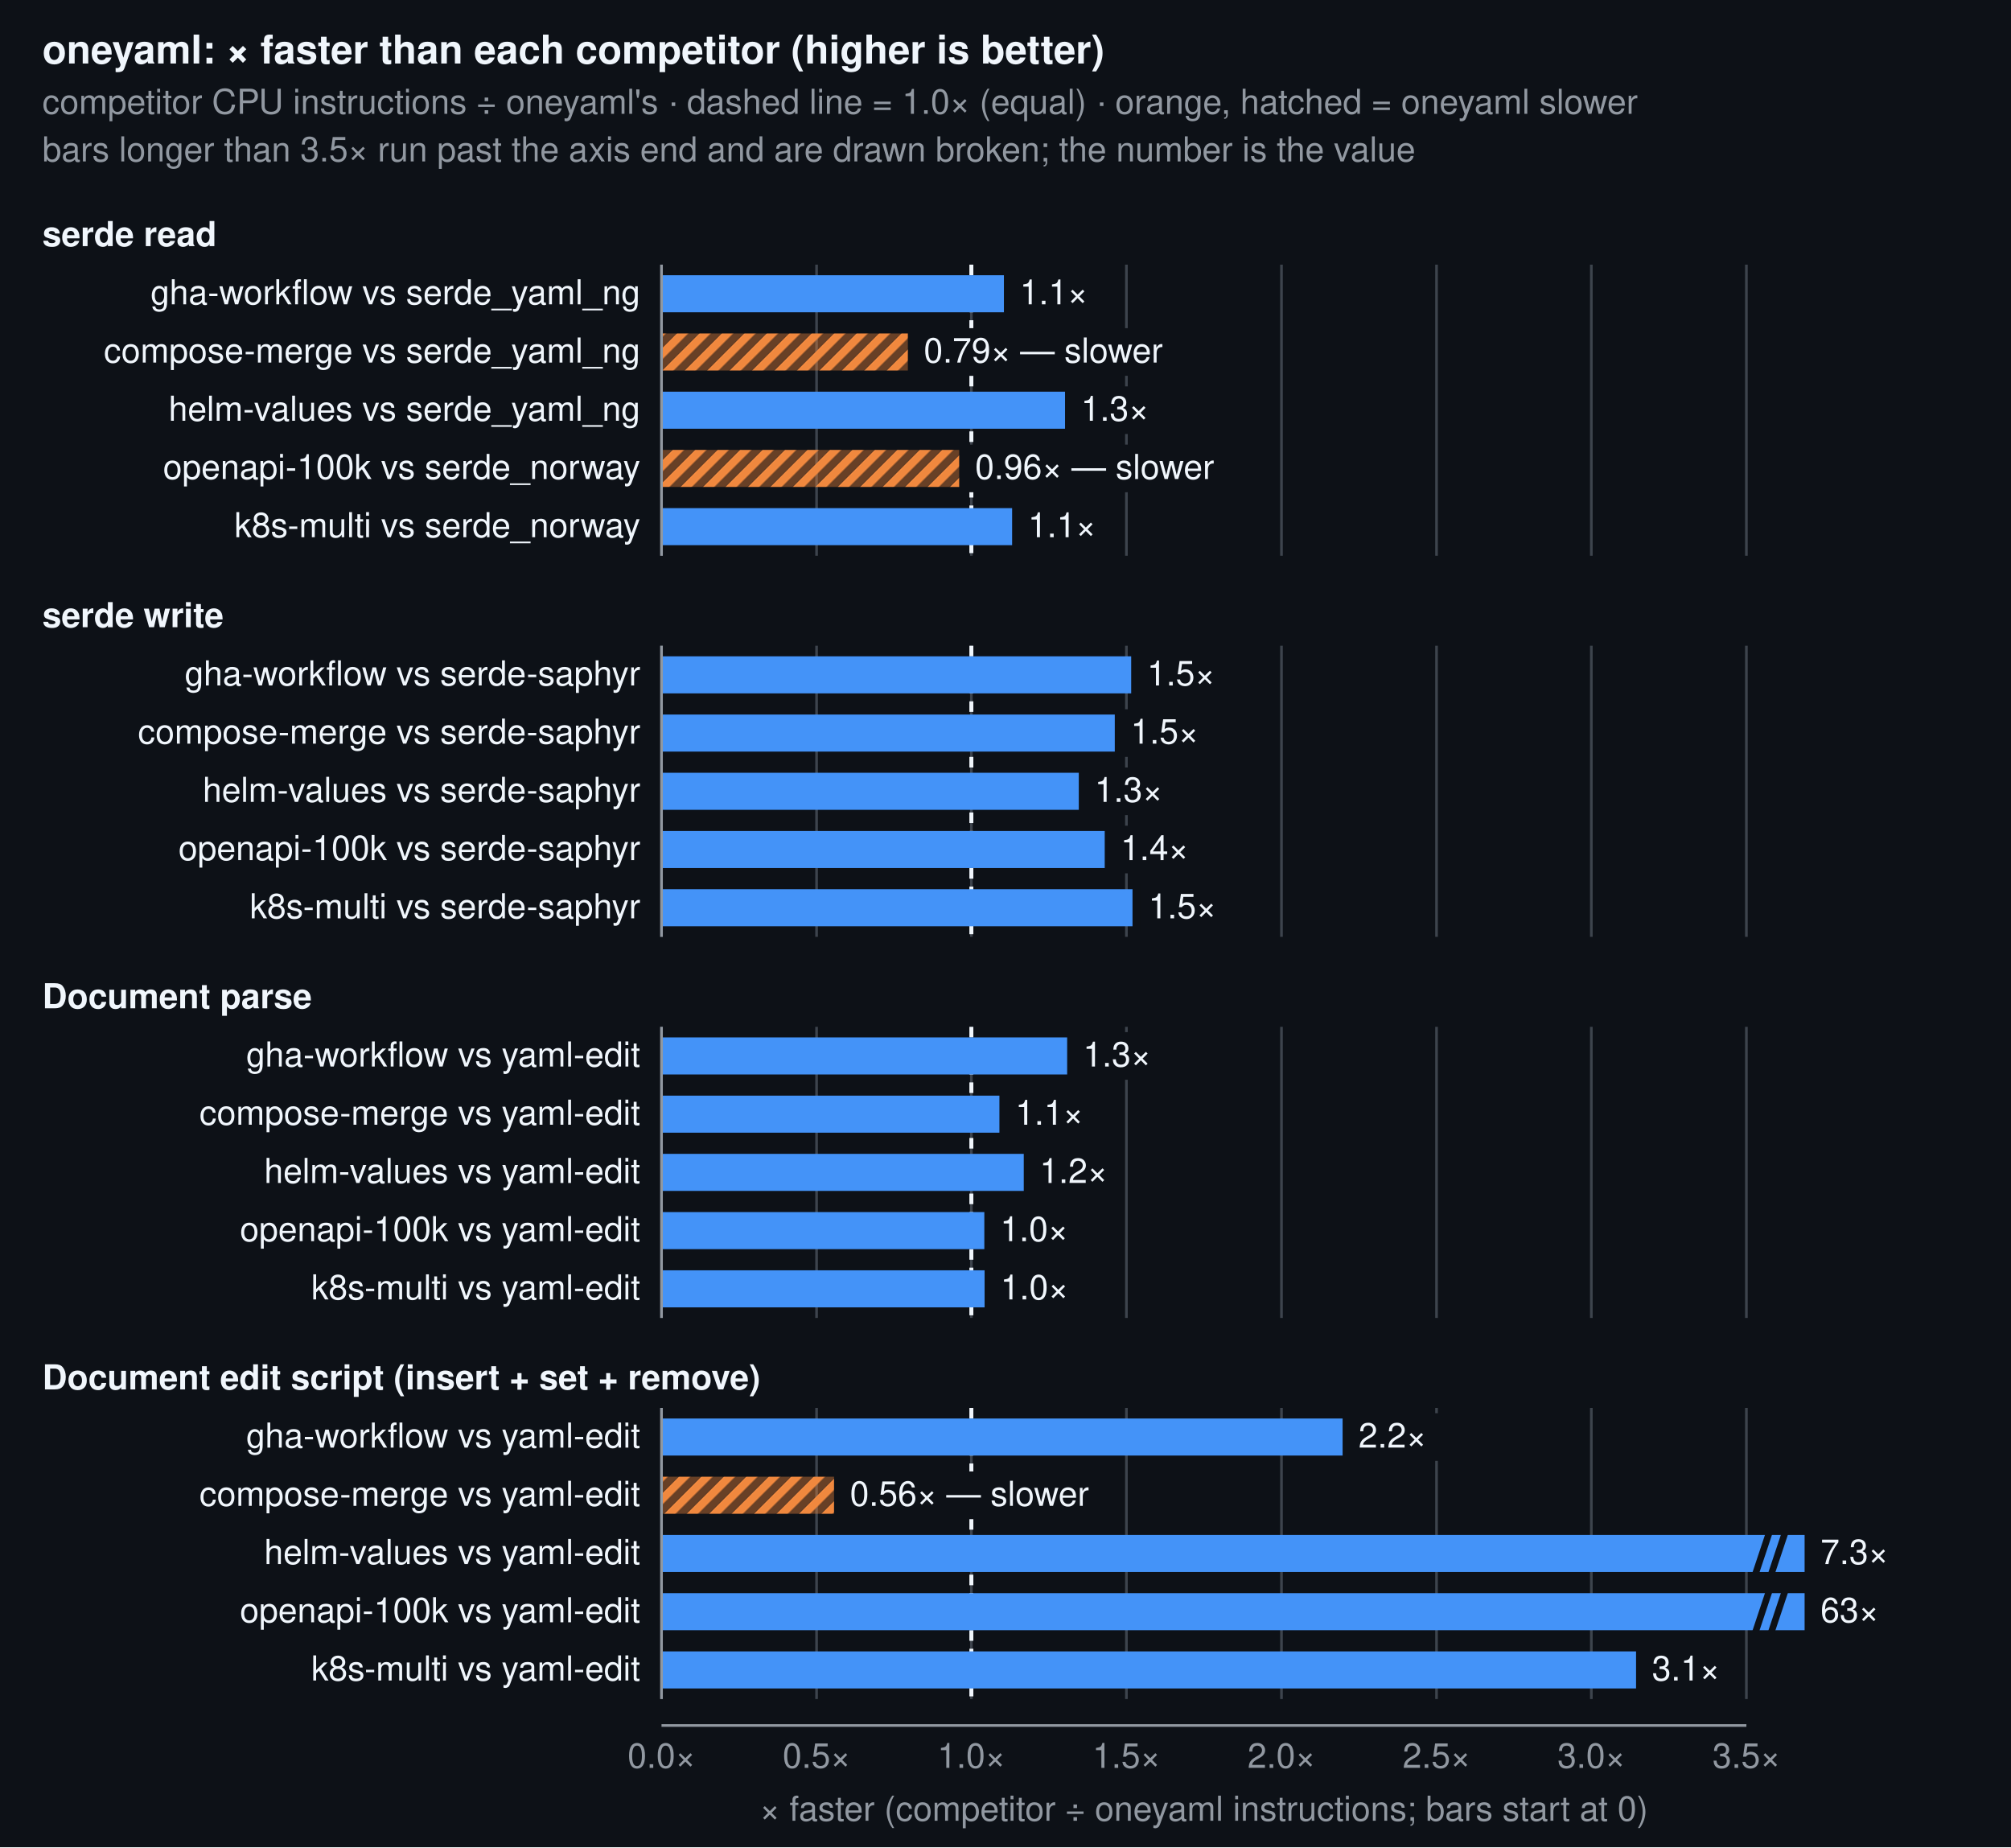
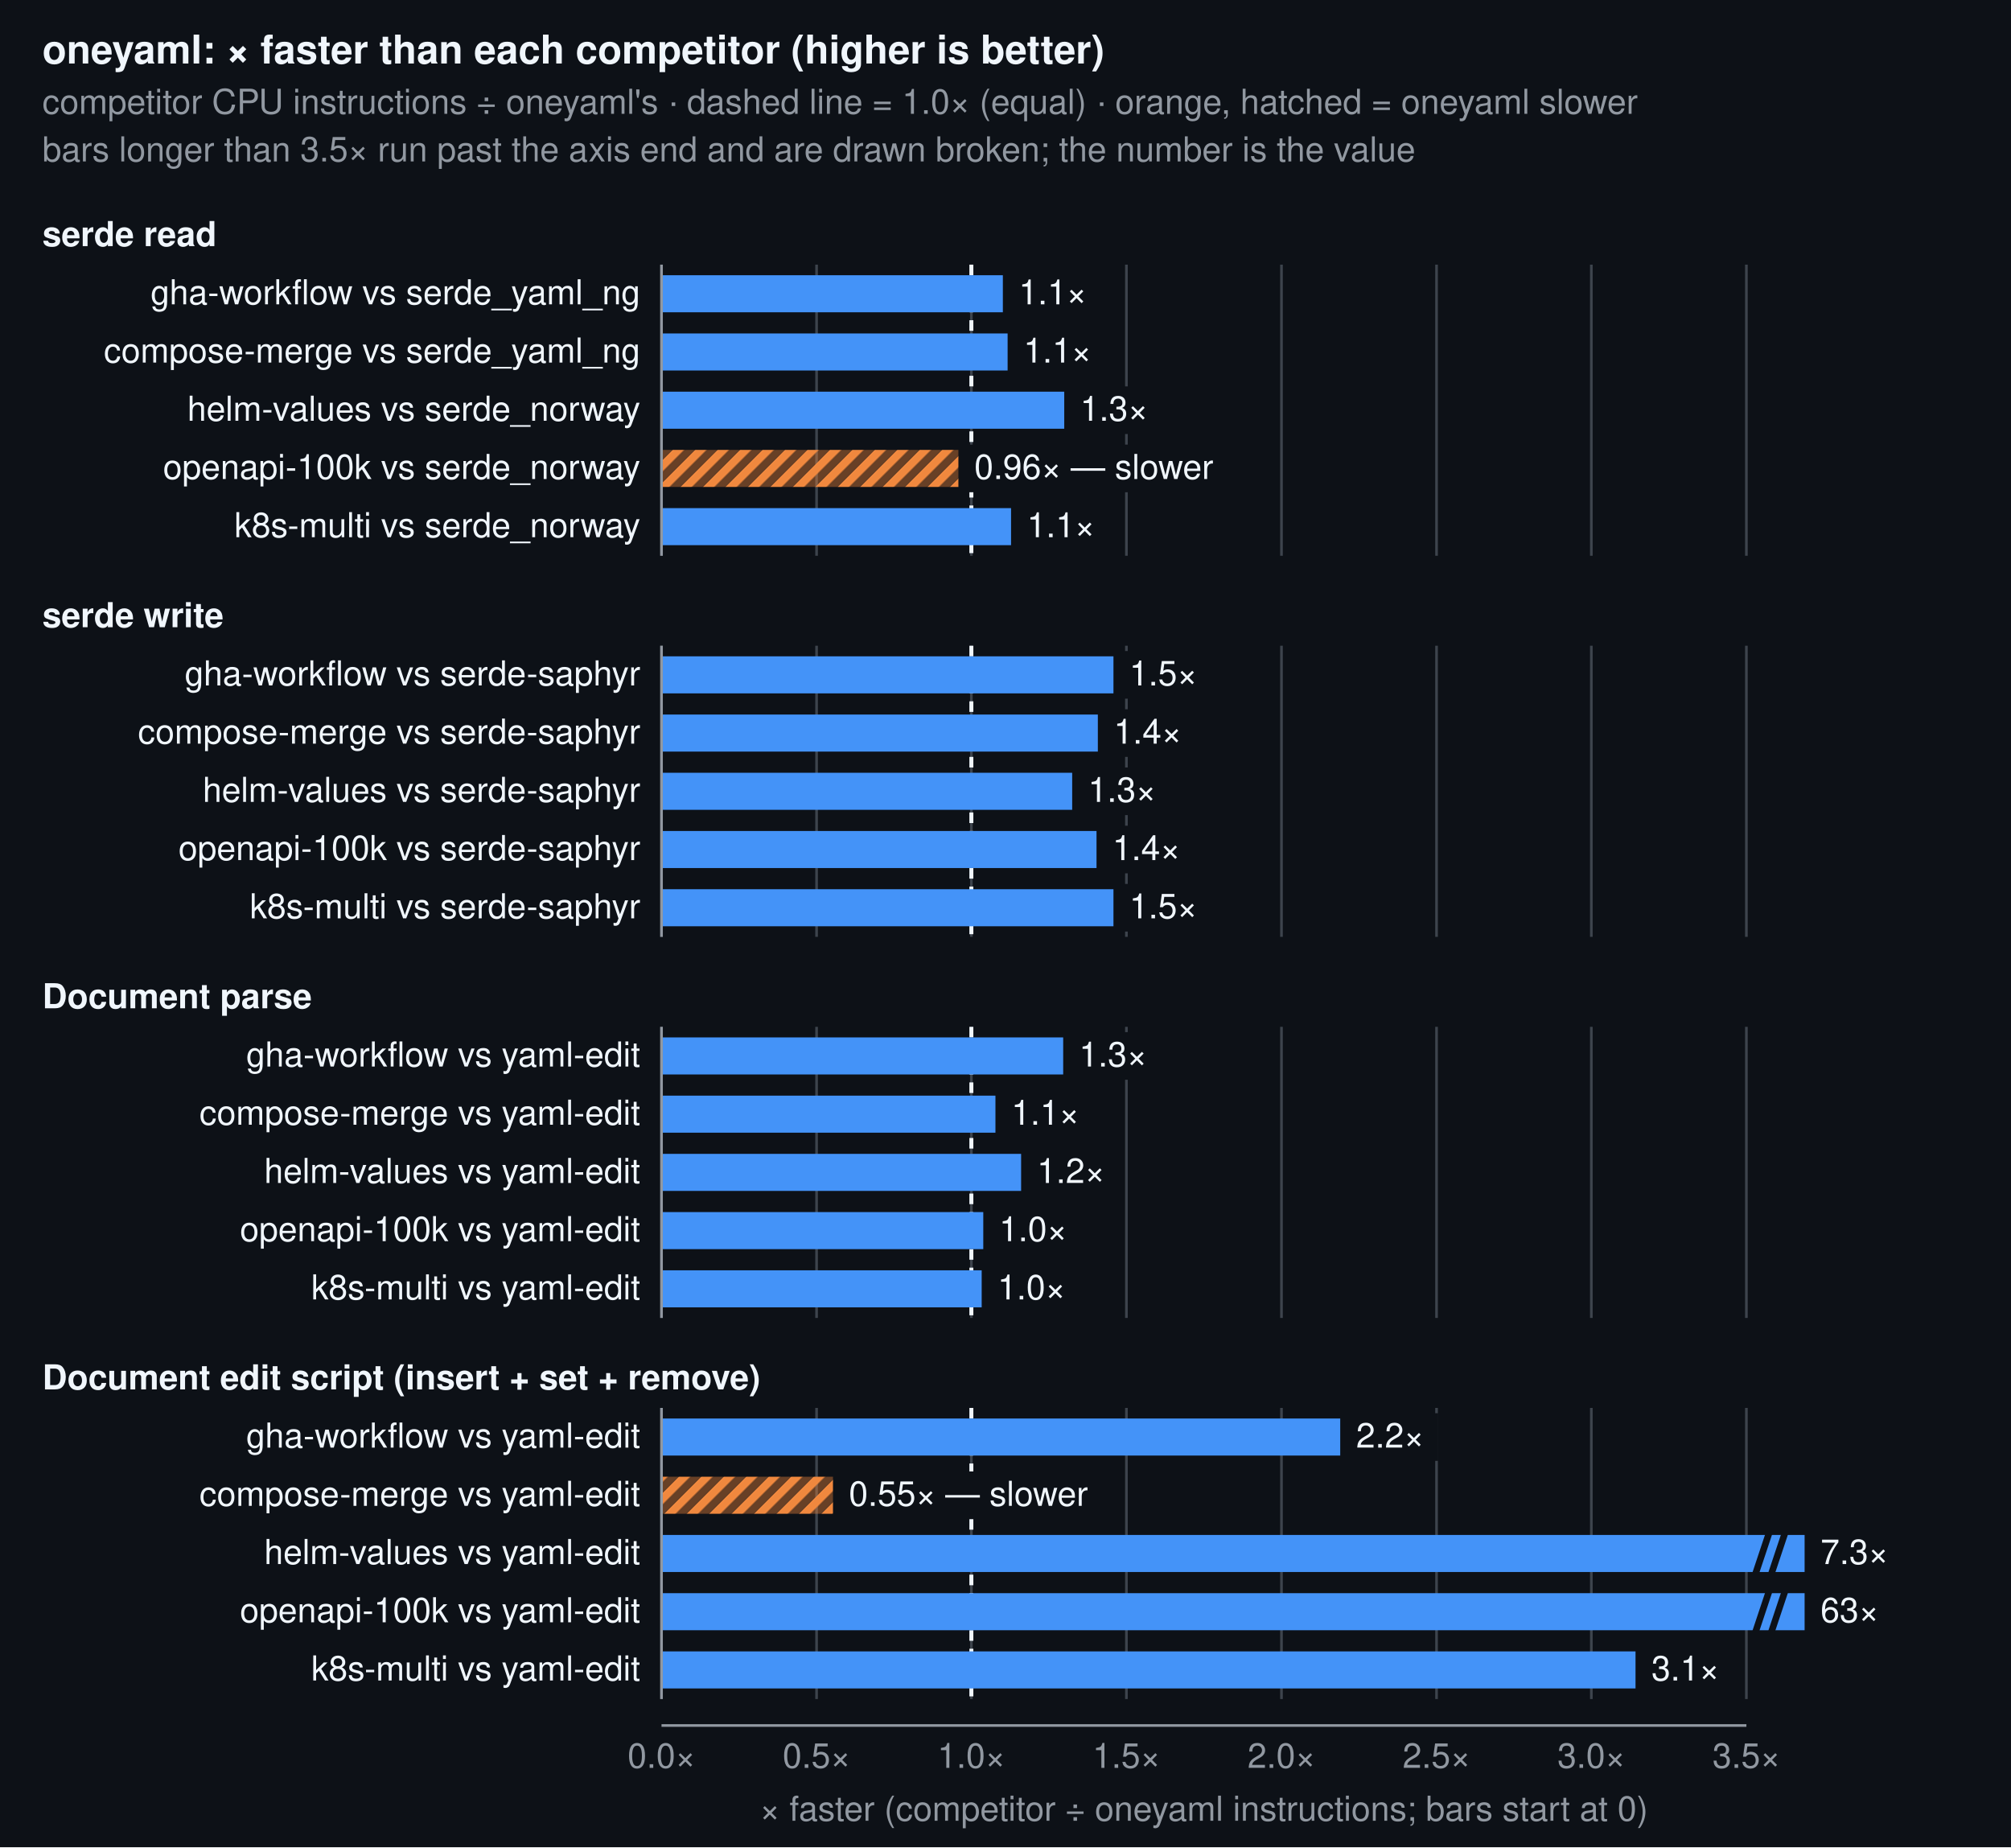
<svg xmlns="http://www.w3.org/2000/svg" width="760" height="698" viewBox="0 0 760 698" role="img" aria-labelledby="title desc" font-family="system-ui, -apple-system, 'Segoe UI', Helvetica, Arial, sans-serif" font-size="13">
  <defs>
    <pattern id="slower" width="6" height="6" patternUnits="userSpaceOnUse" patternTransform="rotate(45)">
      <rect width="6" height="6" fill="#f0883e" fill-opacity="0.4" />
      <rect width="3" height="6" fill="#f0883e" />
    </pattern>
  </defs>
  <rect width="100%" height="100%" fill="#0d1117" />
  <text x="16" y="24" fill="#f0f6fc" font-size="15" font-weight="600">oneyaml: × faster than each competitor (higher is better)</text>
  <text x="16" y="43" fill="#9198a1">competitor CPU instructions ÷ oneyaml's · dashed line = 1.0× (equal) · orange, hatched = oneyaml slower</text>
  <text x="16" y="61" fill="#9198a1">bars longer than 3.5× run past the axis end and are drawn broken; the number is the value</text>
  <text x="250.0" y="668.0" fill="#9198a1" text-anchor="middle">0.0×</text>
  <text x="308.6" y="668.0" fill="#9198a1" text-anchor="middle">0.5×</text>
  <text x="367.1" y="668.0" fill="#9198a1" text-anchor="middle">1.0×</text>
  <text x="425.7" y="668.0" fill="#9198a1" text-anchor="middle">1.5×</text>
  <text x="484.3" y="668.0" fill="#9198a1" text-anchor="middle">2.0×</text>
  <text x="542.9" y="668.0" fill="#9198a1" text-anchor="middle">2.5×</text>
  <text x="601.4" y="668.0" fill="#9198a1" text-anchor="middle">3.0×</text>
  <text x="660.0" y="668.0" fill="#9198a1" text-anchor="middle">3.5×</text>
  <text x="455.0" y="688.0" fill="#9198a1" text-anchor="middle">× faster (competitor ÷ oneyaml instructions; bars start at 0)</text>
  <text x="16" y="93.0" fill="#f0f6fc" font-weight="600">serde read</text>
  <line x1="250.0" y1="100.0" x2="250.0" y2="210.0" stroke="#3d444d" stroke-width="1" />
  <line x1="308.6" y1="100.0" x2="308.6" y2="210.0" stroke="#3d444d" stroke-width="1" />
  <line x1="367.1" y1="100.0" x2="367.1" y2="210.0" stroke="#3d444d" stroke-width="1" />
  <line x1="425.7" y1="100.0" x2="425.7" y2="210.0" stroke="#3d444d" stroke-width="1" />
  <line x1="484.3" y1="100.0" x2="484.3" y2="210.0" stroke="#3d444d" stroke-width="1" />
  <line x1="542.9" y1="100.0" x2="542.9" y2="210.0" stroke="#3d444d" stroke-width="1" />
  <line x1="601.4" y1="100.0" x2="601.4" y2="210.0" stroke="#3d444d" stroke-width="1" />
  <line x1="660.0" y1="100.0" x2="660.0" y2="210.0" stroke="#3d444d" stroke-width="1" />
  <line x1="367.1" y1="100.0" x2="367.1" y2="210.0" stroke="#f0f6fc" stroke-width="1.5" stroke-dasharray="4 3" />
  <text x="242.0" y="115.0" fill="#f0f6fc" text-anchor="end">gha-workflow vs serde_yaml_ng</text>
-   <rect x="250.0" y="104.0" width="129.4" height="14.0" fill="#4493f8" />
-   <rect x="382.4" y="102.0" width="34.0" height="18.0" fill="#0d1117" />
-   <text x="385.4" y="115.0" fill="#f0f6fc" stroke="#0d1117" stroke-width="4" paint-order="stroke">1.1×</text>
+   <rect x="250.0" y="104.0" width="129.0" height="14.0" fill="#4493f8" />
+   <rect x="382.0" y="102.0" width="34.0" height="18.0" fill="#0d1117" />
+   <text x="385.0" y="115.0" fill="#f0f6fc" stroke="#0d1117" stroke-width="4" paint-order="stroke">1.1×</text>
  <text x="242.0" y="137.0" fill="#f0f6fc" text-anchor="end">compose-merge vs serde_yaml_ng</text>
-   <rect x="250.0" y="126.0" width="93.1" height="14.0" fill="url(#slower)" />
-   <rect x="346.1" y="124.0" width="104.0" height="18.0" fill="#0d1117" />
-   <text x="349.1" y="137.0" fill="#f0f6fc" stroke="#0d1117" stroke-width="4" paint-order="stroke">0.79× — slower</text>
-   <text x="242.0" y="159.0" fill="#f0f6fc" text-anchor="end">helm-values vs serde_yaml_ng</text>
-   <rect x="250.0" y="148.0" width="152.5" height="14.0" fill="#4493f8" />
-   <rect x="405.5" y="146.0" width="34.0" height="18.0" fill="#0d1117" />
-   <text x="408.5" y="159.0" fill="#f0f6fc" stroke="#0d1117" stroke-width="4" paint-order="stroke">1.3×</text>
+   <rect x="250.0" y="126.0" width="130.8" height="14.0" fill="#4493f8" />
+   <rect x="383.8" y="124.0" width="34.0" height="18.0" fill="#0d1117" />
+   <text x="386.8" y="137.0" fill="#f0f6fc" stroke="#0d1117" stroke-width="4" paint-order="stroke">1.1×</text>
+   <text x="242.0" y="159.0" fill="#f0f6fc" text-anchor="end">helm-values vs serde_norway</text>
+   <rect x="250.0" y="148.0" width="152.2" height="14.0" fill="#4493f8" />
+   <rect x="405.2" y="146.0" width="34.0" height="18.0" fill="#0d1117" />
+   <text x="408.2" y="159.0" fill="#f0f6fc" stroke="#0d1117" stroke-width="4" paint-order="stroke">1.3×</text>
  <text x="242.0" y="181.0" fill="#f0f6fc" text-anchor="end">openapi-100k vs serde_norway</text>
-   <rect x="250.0" y="170.0" width="112.5" height="14.0" fill="url(#slower)" />
-   <rect x="365.5" y="168.0" width="104.0" height="18.0" fill="#0d1117" />
-   <text x="368.5" y="181.0" fill="#f0f6fc" stroke="#0d1117" stroke-width="4" paint-order="stroke">0.96× — slower</text>
+   <rect x="250.0" y="170.0" width="112.2" height="14.0" fill="url(#slower)" />
+   <rect x="365.2" y="168.0" width="104.0" height="18.0" fill="#0d1117" />
+   <text x="368.2" y="181.0" fill="#f0f6fc" stroke="#0d1117" stroke-width="4" paint-order="stroke">0.96× — slower</text>
  <text x="242.0" y="203.0" fill="#f0f6fc" text-anchor="end">k8s-multi vs serde_norway</text>
-   <rect x="250.0" y="192.0" width="132.5" height="14.0" fill="#4493f8" />
-   <rect x="385.5" y="190.0" width="34.0" height="18.0" fill="#0d1117" />
-   <text x="388.5" y="203.0" fill="#f0f6fc" stroke="#0d1117" stroke-width="4" paint-order="stroke">1.1×</text>
+   <rect x="250.0" y="192.0" width="132.1" height="14.0" fill="#4493f8" />
+   <rect x="385.1" y="190.0" width="34.0" height="18.0" fill="#0d1117" />
+   <text x="388.1" y="203.0" fill="#f0f6fc" stroke="#0d1117" stroke-width="4" paint-order="stroke">1.1×</text>
  <line x1="250.0" y1="100.0" x2="250.0" y2="210.0" stroke="#9198a1" stroke-width="1" />
  <text x="16" y="237.0" fill="#f0f6fc" font-weight="600">serde write</text>
  <line x1="250.0" y1="244.0" x2="250.0" y2="354.0" stroke="#3d444d" stroke-width="1" />
  <line x1="308.6" y1="244.0" x2="308.6" y2="354.0" stroke="#3d444d" stroke-width="1" />
  <line x1="367.1" y1="244.0" x2="367.1" y2="354.0" stroke="#3d444d" stroke-width="1" />
  <line x1="425.7" y1="244.0" x2="425.7" y2="354.0" stroke="#3d444d" stroke-width="1" />
  <line x1="484.3" y1="244.0" x2="484.3" y2="354.0" stroke="#3d444d" stroke-width="1" />
  <line x1="542.9" y1="244.0" x2="542.9" y2="354.0" stroke="#3d444d" stroke-width="1" />
  <line x1="601.4" y1="244.0" x2="601.4" y2="354.0" stroke="#3d444d" stroke-width="1" />
  <line x1="660.0" y1="244.0" x2="660.0" y2="354.0" stroke="#3d444d" stroke-width="1" />
  <line x1="367.1" y1="244.0" x2="367.1" y2="354.0" stroke="#f0f6fc" stroke-width="1.5" stroke-dasharray="4 3" />
  <text x="242.0" y="259.0" fill="#f0f6fc" text-anchor="end">gha-workflow vs serde-saphyr</text>
-   <rect x="250.0" y="248.0" width="177.5" height="14.0" fill="#4493f8" />
-   <rect x="430.5" y="246.0" width="34.0" height="18.0" fill="#0d1117" />
-   <text x="433.5" y="259.0" fill="#f0f6fc" stroke="#0d1117" stroke-width="4" paint-order="stroke">1.5×</text>
+   <rect x="250.0" y="248.0" width="170.8" height="14.0" fill="#4493f8" />
+   <rect x="423.8" y="246.0" width="34.0" height="18.0" fill="#0d1117" />
+   <text x="426.8" y="259.0" fill="#f0f6fc" stroke="#0d1117" stroke-width="4" paint-order="stroke">1.5×</text>
  <text x="242.0" y="281.0" fill="#f0f6fc" text-anchor="end">compose-merge vs serde-saphyr</text>
-   <rect x="250.0" y="270.0" width="171.3" height="14.0" fill="#4493f8" />
-   <rect x="424.3" y="268.0" width="34.0" height="18.0" fill="#0d1117" />
-   <text x="427.3" y="281.0" fill="#f0f6fc" stroke="#0d1117" stroke-width="4" paint-order="stroke">1.5×</text>
+   <rect x="250.0" y="270.0" width="164.9" height="14.0" fill="#4493f8" />
+   <rect x="417.9" y="268.0" width="34.0" height="18.0" fill="#0d1117" />
+   <text x="420.9" y="281.0" fill="#f0f6fc" stroke="#0d1117" stroke-width="4" paint-order="stroke">1.4×</text>
  <text x="242.0" y="303.0" fill="#f0f6fc" text-anchor="end">helm-values vs serde-saphyr</text>
-   <rect x="250.0" y="292.0" width="157.7" height="14.0" fill="#4493f8" />
-   <rect x="410.7" y="290.0" width="34.0" height="18.0" fill="#0d1117" />
-   <text x="413.7" y="303.0" fill="#f0f6fc" stroke="#0d1117" stroke-width="4" paint-order="stroke">1.3×</text>
+   <rect x="250.0" y="292.0" width="155.2" height="14.0" fill="#4493f8" />
+   <rect x="408.2" y="290.0" width="34.0" height="18.0" fill="#0d1117" />
+   <text x="411.2" y="303.0" fill="#f0f6fc" stroke="#0d1117" stroke-width="4" paint-order="stroke">1.3×</text>
  <text x="242.0" y="325.0" fill="#f0f6fc" text-anchor="end">openapi-100k vs serde-saphyr</text>
-   <rect x="250.0" y="314.0" width="167.5" height="14.0" fill="#4493f8" />
-   <rect x="420.5" y="312.0" width="34.0" height="18.0" fill="#0d1117" />
-   <text x="423.5" y="325.0" fill="#f0f6fc" stroke="#0d1117" stroke-width="4" paint-order="stroke">1.4×</text>
+   <rect x="250.0" y="314.0" width="164.4" height="14.0" fill="#4493f8" />
+   <rect x="417.4" y="312.0" width="34.0" height="18.0" fill="#0d1117" />
+   <text x="420.4" y="325.0" fill="#f0f6fc" stroke="#0d1117" stroke-width="4" paint-order="stroke">1.4×</text>
  <text x="242.0" y="347.0" fill="#f0f6fc" text-anchor="end">k8s-multi vs serde-saphyr</text>
-   <rect x="250.0" y="336.0" width="178.0" height="14.0" fill="#4493f8" />
-   <rect x="431.0" y="334.0" width="34.0" height="18.0" fill="#0d1117" />
-   <text x="434.0" y="347.0" fill="#f0f6fc" stroke="#0d1117" stroke-width="4" paint-order="stroke">1.5×</text>
+   <rect x="250.0" y="336.0" width="170.8" height="14.0" fill="#4493f8" />
+   <rect x="423.8" y="334.0" width="34.0" height="18.0" fill="#0d1117" />
+   <text x="426.8" y="347.0" fill="#f0f6fc" stroke="#0d1117" stroke-width="4" paint-order="stroke">1.5×</text>
  <line x1="250.0" y1="244.0" x2="250.0" y2="354.0" stroke="#9198a1" stroke-width="1" />
  <text x="16" y="381.0" fill="#f0f6fc" font-weight="600">Document parse</text>
  <line x1="250.0" y1="388.0" x2="250.0" y2="498.0" stroke="#3d444d" stroke-width="1" />
  <line x1="308.6" y1="388.0" x2="308.6" y2="498.0" stroke="#3d444d" stroke-width="1" />
  <line x1="367.1" y1="388.0" x2="367.1" y2="498.0" stroke="#3d444d" stroke-width="1" />
  <line x1="425.7" y1="388.0" x2="425.7" y2="498.0" stroke="#3d444d" stroke-width="1" />
  <line x1="484.3" y1="388.0" x2="484.3" y2="498.0" stroke="#3d444d" stroke-width="1" />
  <line x1="542.9" y1="388.0" x2="542.9" y2="498.0" stroke="#3d444d" stroke-width="1" />
  <line x1="601.4" y1="388.0" x2="601.4" y2="498.0" stroke="#3d444d" stroke-width="1" />
  <line x1="660.0" y1="388.0" x2="660.0" y2="498.0" stroke="#3d444d" stroke-width="1" />
  <line x1="367.1" y1="388.0" x2="367.1" y2="498.0" stroke="#f0f6fc" stroke-width="1.5" stroke-dasharray="4 3" />
  <text x="242.0" y="403.0" fill="#f0f6fc" text-anchor="end">gha-workflow vs yaml-edit</text>
-   <rect x="250.0" y="392.0" width="153.3" height="14.0" fill="#4493f8" />
-   <rect x="406.3" y="390.0" width="34.0" height="18.0" fill="#0d1117" />
-   <text x="409.3" y="403.0" fill="#f0f6fc" stroke="#0d1117" stroke-width="4" paint-order="stroke">1.3×</text>
+   <rect x="250.0" y="392.0" width="151.8" height="14.0" fill="#4493f8" />
+   <rect x="404.8" y="390.0" width="34.0" height="18.0" fill="#0d1117" />
+   <text x="407.8" y="403.0" fill="#f0f6fc" stroke="#0d1117" stroke-width="4" paint-order="stroke">1.3×</text>
  <text x="242.0" y="425.0" fill="#f0f6fc" text-anchor="end">compose-merge vs yaml-edit</text>
-   <rect x="250.0" y="414.0" width="127.7" height="14.0" fill="#4493f8" />
-   <rect x="380.7" y="412.0" width="34.0" height="18.0" fill="#0d1117" />
-   <text x="383.7" y="425.0" fill="#f0f6fc" stroke="#0d1117" stroke-width="4" paint-order="stroke">1.1×</text>
+   <rect x="250.0" y="414.0" width="126.2" height="14.0" fill="#4493f8" />
+   <rect x="379.2" y="412.0" width="34.0" height="18.0" fill="#0d1117" />
+   <text x="382.2" y="425.0" fill="#f0f6fc" stroke="#0d1117" stroke-width="4" paint-order="stroke">1.1×</text>
  <text x="242.0" y="447.0" fill="#f0f6fc" text-anchor="end">helm-values vs yaml-edit</text>
-   <rect x="250.0" y="436.0" width="136.9" height="14.0" fill="#4493f8" />
-   <rect x="389.9" y="434.0" width="34.0" height="18.0" fill="#0d1117" />
-   <text x="392.9" y="447.0" fill="#f0f6fc" stroke="#0d1117" stroke-width="4" paint-order="stroke">1.2×</text>
+   <rect x="250.0" y="436.0" width="135.9" height="14.0" fill="#4493f8" />
+   <rect x="388.9" y="434.0" width="34.0" height="18.0" fill="#0d1117" />
+   <text x="391.9" y="447.0" fill="#f0f6fc" stroke="#0d1117" stroke-width="4" paint-order="stroke">1.2×</text>
  <text x="242.0" y="469.0" fill="#f0f6fc" text-anchor="end">openapi-100k vs yaml-edit</text>
-   <rect x="250.0" y="458.0" width="122.0" height="14.0" fill="#4493f8" />
-   <rect x="375.0" y="456.0" width="34.0" height="18.0" fill="#0d1117" />
-   <text x="378.0" y="469.0" fill="#f0f6fc" stroke="#0d1117" stroke-width="4" paint-order="stroke">1.0×</text>
+   <rect x="250.0" y="458.0" width="121.6" height="14.0" fill="#4493f8" />
+   <rect x="374.6" y="456.0" width="34.0" height="18.0" fill="#0d1117" />
+   <text x="377.6" y="469.0" fill="#f0f6fc" stroke="#0d1117" stroke-width="4" paint-order="stroke">1.0×</text>
  <text x="242.0" y="491.0" fill="#f0f6fc" text-anchor="end">k8s-multi vs yaml-edit</text>
-   <rect x="250.0" y="480.0" width="122.1" height="14.0" fill="#4493f8" />
-   <rect x="375.1" y="478.0" width="34.0" height="18.0" fill="#0d1117" />
-   <text x="378.1" y="491.0" fill="#f0f6fc" stroke="#0d1117" stroke-width="4" paint-order="stroke">1.0×</text>
+   <rect x="250.0" y="480.0" width="121.0" height="14.0" fill="#4493f8" />
+   <rect x="374.0" y="478.0" width="34.0" height="18.0" fill="#0d1117" />
+   <text x="377.0" y="491.0" fill="#f0f6fc" stroke="#0d1117" stroke-width="4" paint-order="stroke">1.0×</text>
  <line x1="250.0" y1="388.0" x2="250.0" y2="498.0" stroke="#9198a1" stroke-width="1" />
  <text x="16" y="525.0" fill="#f0f6fc" font-weight="600">Document edit script (insert + set + remove)</text>
  <line x1="250.0" y1="532.0" x2="250.0" y2="642.0" stroke="#3d444d" stroke-width="1" />
  <line x1="308.6" y1="532.0" x2="308.6" y2="642.0" stroke="#3d444d" stroke-width="1" />
  <line x1="367.1" y1="532.0" x2="367.1" y2="642.0" stroke="#3d444d" stroke-width="1" />
  <line x1="425.7" y1="532.0" x2="425.7" y2="642.0" stroke="#3d444d" stroke-width="1" />
  <line x1="484.3" y1="532.0" x2="484.3" y2="642.0" stroke="#3d444d" stroke-width="1" />
  <line x1="542.9" y1="532.0" x2="542.9" y2="642.0" stroke="#3d444d" stroke-width="1" />
  <line x1="601.4" y1="532.0" x2="601.4" y2="642.0" stroke="#3d444d" stroke-width="1" />
  <line x1="660.0" y1="532.0" x2="660.0" y2="642.0" stroke="#3d444d" stroke-width="1" />
  <line x1="367.1" y1="532.0" x2="367.1" y2="642.0" stroke="#f0f6fc" stroke-width="1.5" stroke-dasharray="4 3" />
  <text x="242.0" y="547.0" fill="#f0f6fc" text-anchor="end">gha-workflow vs yaml-edit</text>
-   <rect x="250.0" y="536.0" width="257.4" height="14.0" fill="#4493f8" />
-   <rect x="510.4" y="534.0" width="34.0" height="18.0" fill="#0d1117" />
-   <text x="513.4" y="547.0" fill="#f0f6fc" stroke="#0d1117" stroke-width="4" paint-order="stroke">2.2×</text>
+   <rect x="250.0" y="536.0" width="256.5" height="14.0" fill="#4493f8" />
+   <rect x="509.5" y="534.0" width="34.0" height="18.0" fill="#0d1117" />
+   <text x="512.5" y="547.0" fill="#f0f6fc" stroke="#0d1117" stroke-width="4" paint-order="stroke">2.2×</text>
  <text x="242.0" y="569.0" fill="#f0f6fc" text-anchor="end">compose-merge vs yaml-edit</text>
-   <rect x="250.0" y="558.0" width="65.2" height="14.0" fill="url(#slower)" />
-   <rect x="318.2" y="556.0" width="104.0" height="18.0" fill="#0d1117" />
-   <text x="321.2" y="569.0" fill="#f0f6fc" stroke="#0d1117" stroke-width="4" paint-order="stroke">0.56× — slower</text>
+   <rect x="250.0" y="558.0" width="64.8" height="14.0" fill="url(#slower)" />
+   <rect x="317.8" y="556.0" width="104.0" height="18.0" fill="#0d1117" />
+   <text x="320.8" y="569.0" fill="#f0f6fc" stroke="#0d1117" stroke-width="4" paint-order="stroke">0.55× — slower</text>
  <text x="242.0" y="591.0" fill="#f0f6fc" text-anchor="end">helm-values vs yaml-edit</text>
  <rect x="250.0" y="580.0" width="432.0" height="14.0" fill="#4493f8" />
  <line x1="663.0" y1="596.0" x2="669.0" y2="578.0" stroke="#0d1117" stroke-width="2.5" />
  <line x1="669.0" y1="596.0" x2="675.0" y2="578.0" stroke="#0d1117" stroke-width="2.5" />
  <rect x="685.0" y="578.0" width="34.0" height="18.0" fill="#0d1117" />
  <text x="688.0" y="591.0" fill="#f0f6fc" stroke="#0d1117" stroke-width="4" paint-order="stroke">7.3×</text>
  <text x="242.0" y="613.0" fill="#f0f6fc" text-anchor="end">openapi-100k vs yaml-edit</text>
  <rect x="250.0" y="602.0" width="432.0" height="14.0" fill="#4493f8" />
  <line x1="663.0" y1="618.0" x2="669.0" y2="600.0" stroke="#0d1117" stroke-width="2.5" />
  <line x1="669.0" y1="618.0" x2="675.0" y2="600.0" stroke="#0d1117" stroke-width="2.5" />
  <rect x="685.0" y="600.0" width="27.0" height="18.0" fill="#0d1117" />
  <text x="688.0" y="613.0" fill="#f0f6fc" stroke="#0d1117" stroke-width="4" paint-order="stroke">63×</text>
  <text x="242.0" y="635.0" fill="#f0f6fc" text-anchor="end">k8s-multi vs yaml-edit</text>
-   <rect x="250.0" y="624.0" width="368.3" height="14.0" fill="#4493f8" />
-   <rect x="621.3" y="622.0" width="34.0" height="18.0" fill="#0d1117" />
-   <text x="624.3" y="635.0" fill="#f0f6fc" stroke="#0d1117" stroke-width="4" paint-order="stroke">3.1×</text>
+   <rect x="250.0" y="624.0" width="368.1" height="14.0" fill="#4493f8" />
+   <rect x="621.1" y="622.0" width="34.0" height="18.0" fill="#0d1117" />
+   <text x="624.1" y="635.0" fill="#f0f6fc" stroke="#0d1117" stroke-width="4" paint-order="stroke">3.1×</text>
  <line x1="250.0" y1="532.0" x2="250.0" y2="642.0" stroke="#9198a1" stroke-width="1" />
  <line x1="250.0" y1="652.0" x2="660.0" y2="652.0" stroke="#9198a1" stroke-width="1" />
</svg>
